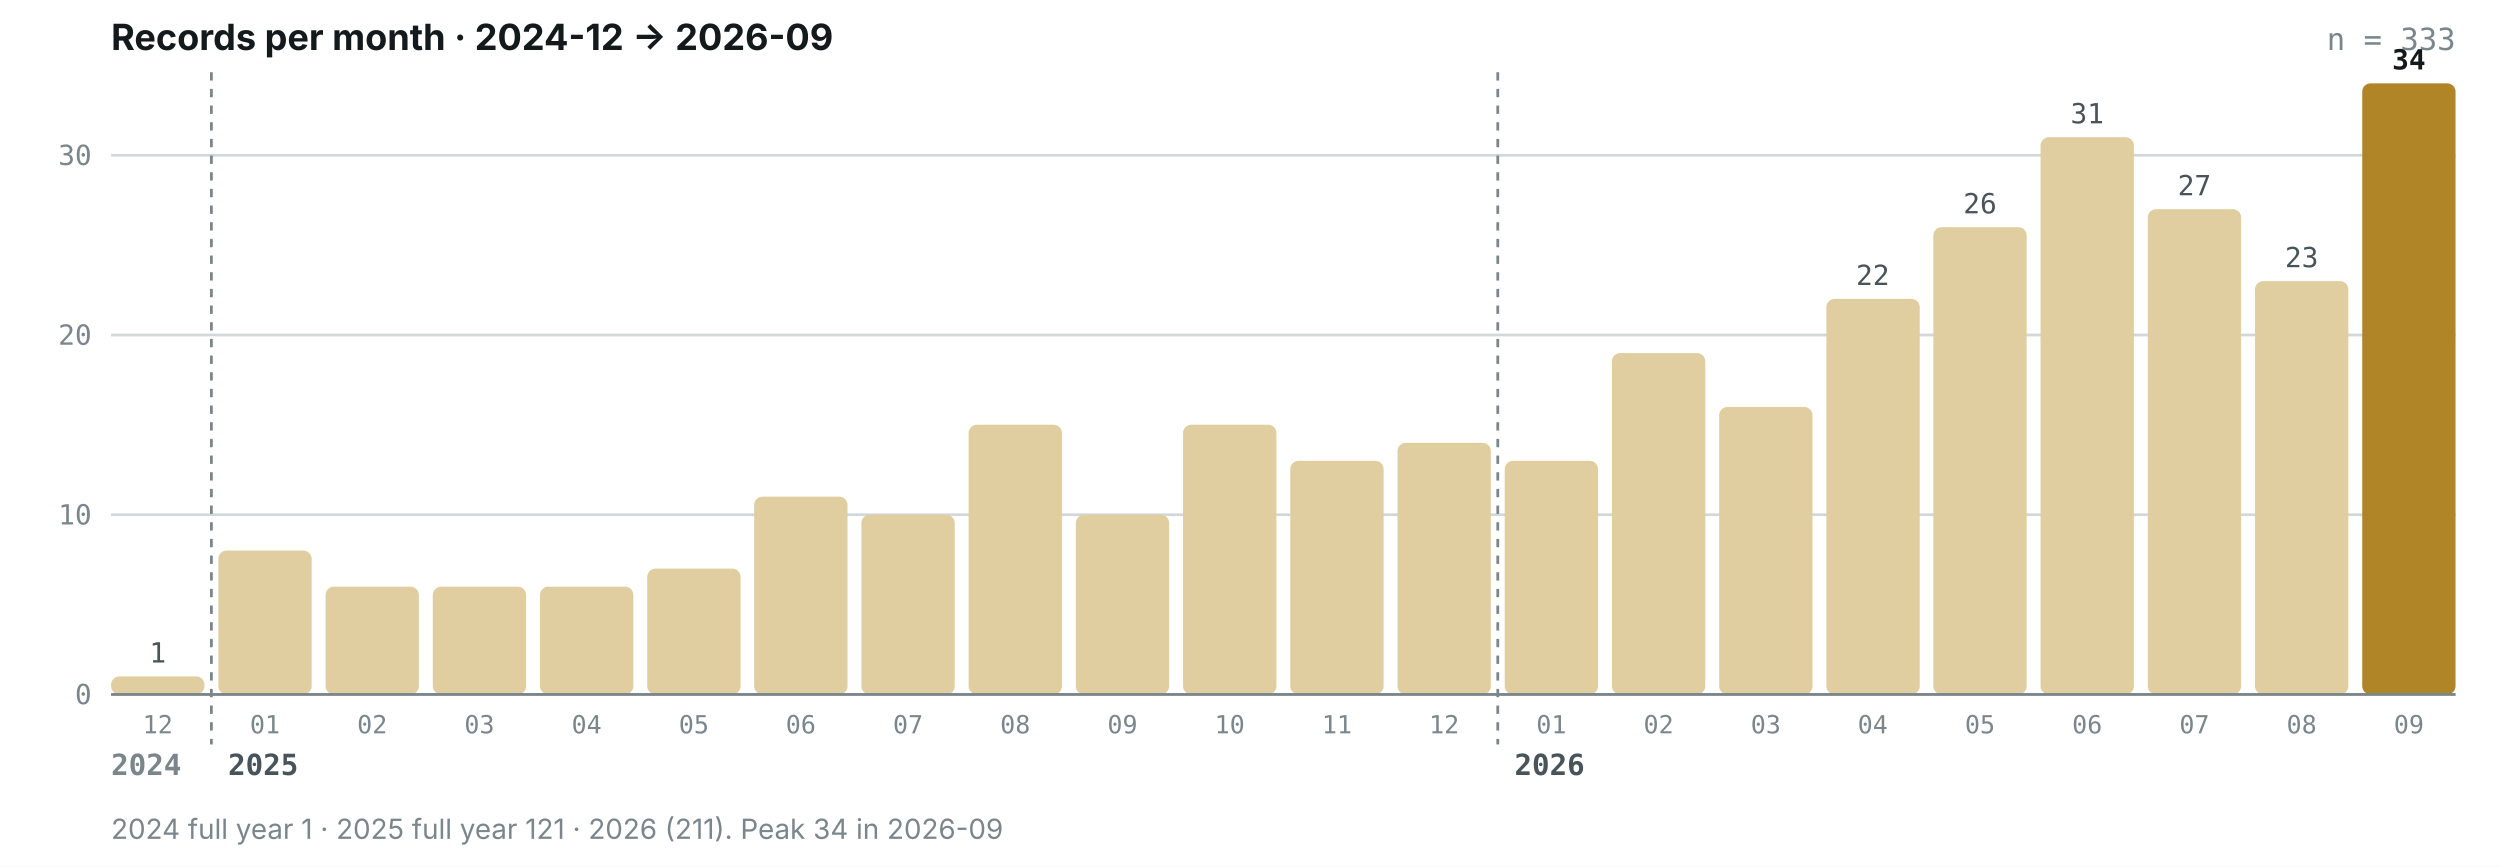
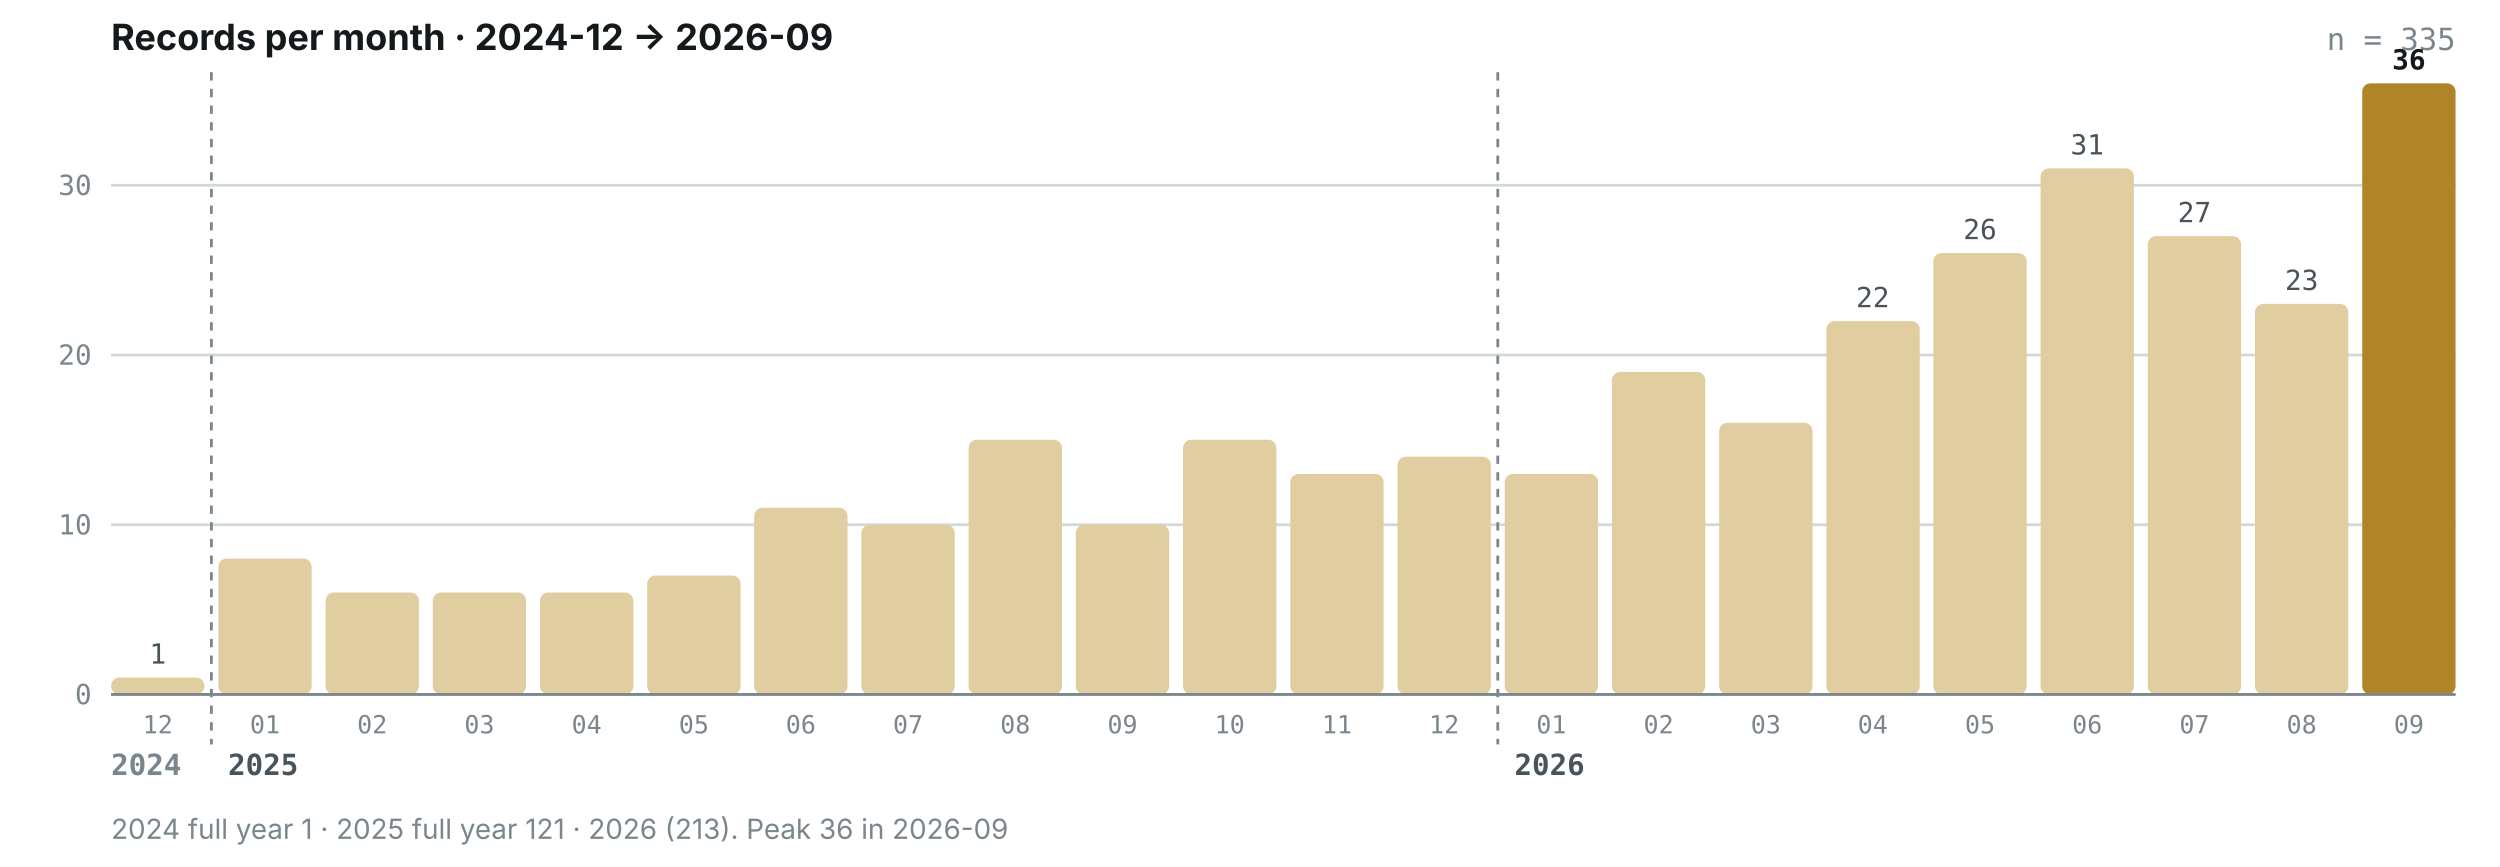
<svg xmlns="http://www.w3.org/2000/svg" viewBox="0 0 900 312" width="900" height="312" role="img" font-family="ui-sans-serif,-apple-system,'Segoe UI','PingFang SC','Microsoft YaHei',sans-serif">
  <rect width="900" height="312" fill="#FFFFFF" />
  <text x="40" y="18" font-size="13" font-weight="700" fill="#141A1C">Records per month · 2024-12 → 2026-09</text>
-   <text x="884" y="18" font-size="11" text-anchor="end" fill="#7A868C" font-family="ui-monospace,'SF Mono','Cascadia Mono','Consolas',monospace">n = 333</text>
+   <text x="884" y="18" font-size="11" text-anchor="end" fill="#7A868C" font-family="ui-monospace,'SF Mono','Cascadia Mono','Consolas',monospace">n = 335</text>
  <line x1="40" y1="250.0" x2="884" y2="250.0" stroke="#D2D8D8" stroke-width="1" />
  <text x="33" y="253.5" font-size="10" text-anchor="end" fill="#7A868C" font-family="ui-monospace,'SF Mono','Cascadia Mono','Consolas',monospace">0</text>
-   <line x1="40" y1="185.3" x2="884" y2="185.3" stroke="#D2D8D8" stroke-width="1" />
-   <text x="33" y="188.8" font-size="10" text-anchor="end" fill="#7A868C" font-family="ui-monospace,'SF Mono','Cascadia Mono','Consolas',monospace">10</text>
-   <line x1="40" y1="120.6" x2="884" y2="120.6" stroke="#D2D8D8" stroke-width="1" />
-   <text x="33" y="124.1" font-size="10" text-anchor="end" fill="#7A868C" font-family="ui-monospace,'SF Mono','Cascadia Mono','Consolas',monospace">20</text>
-   <line x1="40" y1="55.9" x2="884" y2="55.9" stroke="#D2D8D8" stroke-width="1" />
-   <text x="33" y="59.4" font-size="10" text-anchor="end" fill="#7A868C" font-family="ui-monospace,'SF Mono','Cascadia Mono','Consolas',monospace">30</text>
+   <line x1="40" y1="188.9" x2="884" y2="188.9" stroke="#D2D8D8" stroke-width="1" />
+   <text x="33" y="192.4" font-size="10" text-anchor="end" fill="#7A868C" font-family="ui-monospace,'SF Mono','Cascadia Mono','Consolas',monospace">10</text>
+   <line x1="40" y1="127.8" x2="884" y2="127.8" stroke="#D2D8D8" stroke-width="1" />
+   <text x="33" y="131.3" font-size="10" text-anchor="end" fill="#7A868C" font-family="ui-monospace,'SF Mono','Cascadia Mono','Consolas',monospace">20</text>
+   <line x1="40" y1="66.7" x2="884" y2="66.7" stroke="#D2D8D8" stroke-width="1" />
+   <text x="33" y="70.2" font-size="10" text-anchor="end" fill="#7A868C" font-family="ui-monospace,'SF Mono','Cascadia Mono','Consolas',monospace">30</text>
  <line x1="76.1" y1="26" x2="76.1" y2="268" stroke="#7A868C" stroke-width="1" stroke-dasharray="3 3" />
  <text x="82.1" y="279.0" font-size="10.5" font-weight="700" fill="#48545A" font-family="ui-monospace,'SF Mono','Cascadia Mono','Consolas',monospace">2025</text>
  <line x1="539.2" y1="26" x2="539.2" y2="268" stroke="#7A868C" stroke-width="1" stroke-dasharray="3 3" />
  <text x="545.2" y="279.0" font-size="10.5" font-weight="700" fill="#48545A" font-family="ui-monospace,'SF Mono','Cascadia Mono','Consolas',monospace">2026</text>
-   <rect x="40.0" y="243.5" width="33.6" height="6.5" rx="3" fill="#E0CDA0" />
-   <text x="56.8" y="238.5" font-size="10" text-anchor="middle" fill="#48545A" font-family="ui-monospace,'SF Mono','Cascadia Mono','Consolas',monospace" font-weight="500">1</text>
+   <rect x="40.0" y="243.9" width="33.6" height="6.1" rx="3" fill="#E0CDA0" />
+   <text x="56.8" y="238.9" font-size="10" text-anchor="middle" fill="#48545A" font-family="ui-monospace,'SF Mono','Cascadia Mono','Consolas',monospace" font-weight="500">1</text>
  <text x="56.8" y="264.0" font-size="9" text-anchor="middle" fill="#7A868C" font-family="ui-monospace,'SF Mono','Cascadia Mono','Consolas',monospace">12</text>
-   <rect x="78.6" y="198.2" width="33.6" height="51.8" rx="3" fill="#E0CDA0" />
+   <rect x="78.6" y="201.1" width="33.6" height="48.9" rx="3" fill="#E0CDA0" />
  <text x="95.4" y="264.0" font-size="9" text-anchor="middle" fill="#7A868C" font-family="ui-monospace,'SF Mono','Cascadia Mono','Consolas',monospace">01</text>
-   <rect x="117.2" y="211.2" width="33.6" height="38.8" rx="3" fill="#E0CDA0" />
+   <rect x="117.2" y="213.3" width="33.6" height="36.7" rx="3" fill="#E0CDA0" />
  <text x="134.0" y="264.0" font-size="9" text-anchor="middle" fill="#7A868C" font-family="ui-monospace,'SF Mono','Cascadia Mono','Consolas',monospace">02</text>
-   <rect x="155.8" y="211.2" width="33.6" height="38.8" rx="3" fill="#E0CDA0" />
+   <rect x="155.8" y="213.3" width="33.6" height="36.7" rx="3" fill="#E0CDA0" />
  <text x="172.6" y="264.0" font-size="9" text-anchor="middle" fill="#7A868C" font-family="ui-monospace,'SF Mono','Cascadia Mono','Consolas',monospace">03</text>
-   <rect x="194.4" y="211.2" width="33.6" height="38.8" rx="3" fill="#E0CDA0" />
+   <rect x="194.4" y="213.3" width="33.6" height="36.7" rx="3" fill="#E0CDA0" />
  <text x="211.2" y="264.0" font-size="9" text-anchor="middle" fill="#7A868C" font-family="ui-monospace,'SF Mono','Cascadia Mono','Consolas',monospace">04</text>
-   <rect x="233.0" y="204.7" width="33.6" height="45.3" rx="3" fill="#E0CDA0" />
+   <rect x="233.0" y="207.2" width="33.6" height="42.8" rx="3" fill="#E0CDA0" />
  <text x="249.8" y="264.0" font-size="9" text-anchor="middle" fill="#7A868C" font-family="ui-monospace,'SF Mono','Cascadia Mono','Consolas',monospace">05</text>
-   <rect x="271.5" y="178.8" width="33.6" height="71.2" rx="3" fill="#E0CDA0" />
+   <rect x="271.5" y="182.8" width="33.6" height="67.2" rx="3" fill="#E0CDA0" />
  <text x="288.3" y="264.0" font-size="9" text-anchor="middle" fill="#7A868C" font-family="ui-monospace,'SF Mono','Cascadia Mono','Consolas',monospace">06</text>
-   <rect x="310.1" y="185.3" width="33.6" height="64.7" rx="3" fill="#E0CDA0" />
+   <rect x="310.1" y="188.9" width="33.6" height="61.1" rx="3" fill="#E0CDA0" />
  <text x="326.9" y="264.0" font-size="9" text-anchor="middle" fill="#7A868C" font-family="ui-monospace,'SF Mono','Cascadia Mono','Consolas',monospace">07</text>
-   <rect x="348.7" y="152.9" width="33.6" height="97.1" rx="3" fill="#E0CDA0" />
+   <rect x="348.7" y="158.3" width="33.6" height="91.7" rx="3" fill="#E0CDA0" />
  <text x="365.5" y="264.0" font-size="9" text-anchor="middle" fill="#7A868C" font-family="ui-monospace,'SF Mono','Cascadia Mono','Consolas',monospace">08</text>
-   <rect x="387.3" y="185.3" width="33.6" height="64.7" rx="3" fill="#E0CDA0" />
+   <rect x="387.3" y="188.9" width="33.6" height="61.1" rx="3" fill="#E0CDA0" />
  <text x="404.1" y="264.0" font-size="9" text-anchor="middle" fill="#7A868C" font-family="ui-monospace,'SF Mono','Cascadia Mono','Consolas',monospace">09</text>
-   <rect x="425.9" y="152.9" width="33.6" height="97.1" rx="3" fill="#E0CDA0" />
+   <rect x="425.9" y="158.3" width="33.6" height="91.7" rx="3" fill="#E0CDA0" />
  <text x="442.7" y="264.0" font-size="9" text-anchor="middle" fill="#7A868C" font-family="ui-monospace,'SF Mono','Cascadia Mono','Consolas',monospace">10</text>
-   <rect x="464.5" y="165.9" width="33.6" height="84.1" rx="3" fill="#E0CDA0" />
+   <rect x="464.5" y="170.6" width="33.6" height="79.4" rx="3" fill="#E0CDA0" />
  <text x="481.3" y="264.0" font-size="9" text-anchor="middle" fill="#7A868C" font-family="ui-monospace,'SF Mono','Cascadia Mono','Consolas',monospace">11</text>
-   <rect x="503.1" y="159.4" width="33.6" height="90.6" rx="3" fill="#E0CDA0" />
+   <rect x="503.1" y="164.4" width="33.6" height="85.6" rx="3" fill="#E0CDA0" />
  <text x="519.9" y="264.0" font-size="9" text-anchor="middle" fill="#7A868C" font-family="ui-monospace,'SF Mono','Cascadia Mono','Consolas',monospace">12</text>
-   <rect x="541.7" y="165.9" width="33.6" height="84.1" rx="3" fill="#E0CDA0" />
+   <rect x="541.7" y="170.6" width="33.6" height="79.4" rx="3" fill="#E0CDA0" />
  <text x="558.5" y="264.0" font-size="9" text-anchor="middle" fill="#7A868C" font-family="ui-monospace,'SF Mono','Cascadia Mono','Consolas',monospace">01</text>
-   <rect x="580.3" y="127.1" width="33.6" height="122.9" rx="3" fill="#E0CDA0" />
+   <rect x="580.3" y="133.9" width="33.6" height="116.1" rx="3" fill="#E0CDA0" />
  <text x="597.1" y="264.0" font-size="9" text-anchor="middle" fill="#7A868C" font-family="ui-monospace,'SF Mono','Cascadia Mono','Consolas',monospace">02</text>
-   <rect x="618.9" y="146.5" width="33.6" height="103.5" rx="3" fill="#E0CDA0" />
+   <rect x="618.9" y="152.2" width="33.6" height="97.8" rx="3" fill="#E0CDA0" />
  <text x="635.7" y="264.0" font-size="9" text-anchor="middle" fill="#7A868C" font-family="ui-monospace,'SF Mono','Cascadia Mono','Consolas',monospace">03</text>
-   <rect x="657.5" y="107.6" width="33.6" height="142.4" rx="3" fill="#E0CDA0" />
-   <text x="674.2" y="102.6" font-size="10" text-anchor="middle" fill="#48545A" font-family="ui-monospace,'SF Mono','Cascadia Mono','Consolas',monospace" font-weight="500">22</text>
+   <rect x="657.5" y="115.6" width="33.6" height="134.4" rx="3" fill="#E0CDA0" />
+   <text x="674.2" y="110.6" font-size="10" text-anchor="middle" fill="#48545A" font-family="ui-monospace,'SF Mono','Cascadia Mono','Consolas',monospace" font-weight="500">22</text>
  <text x="674.2" y="264.0" font-size="9" text-anchor="middle" fill="#7A868C" font-family="ui-monospace,'SF Mono','Cascadia Mono','Consolas',monospace">04</text>
-   <rect x="696.0" y="81.8" width="33.6" height="168.2" rx="3" fill="#E0CDA0" />
-   <text x="712.8" y="76.8" font-size="10" text-anchor="middle" fill="#48545A" font-family="ui-monospace,'SF Mono','Cascadia Mono','Consolas',monospace" font-weight="500">26</text>
+   <rect x="696.0" y="91.1" width="33.6" height="158.9" rx="3" fill="#E0CDA0" />
+   <text x="712.8" y="86.1" font-size="10" text-anchor="middle" fill="#48545A" font-family="ui-monospace,'SF Mono','Cascadia Mono','Consolas',monospace" font-weight="500">26</text>
  <text x="712.8" y="264.0" font-size="9" text-anchor="middle" fill="#7A868C" font-family="ui-monospace,'SF Mono','Cascadia Mono','Consolas',monospace">05</text>
-   <rect x="734.6" y="49.4" width="33.6" height="200.6" rx="3" fill="#E0CDA0" />
-   <text x="751.4" y="44.4" font-size="10" text-anchor="middle" fill="#48545A" font-family="ui-monospace,'SF Mono','Cascadia Mono','Consolas',monospace" font-weight="500">31</text>
+   <rect x="734.6" y="60.6" width="33.6" height="189.4" rx="3" fill="#E0CDA0" />
+   <text x="751.4" y="55.6" font-size="10" text-anchor="middle" fill="#48545A" font-family="ui-monospace,'SF Mono','Cascadia Mono','Consolas',monospace" font-weight="500">31</text>
  <text x="751.4" y="264.0" font-size="9" text-anchor="middle" fill="#7A868C" font-family="ui-monospace,'SF Mono','Cascadia Mono','Consolas',monospace">06</text>
-   <rect x="773.2" y="75.3" width="33.6" height="174.7" rx="3" fill="#E0CDA0" />
-   <text x="790.0" y="70.3" font-size="10" text-anchor="middle" fill="#48545A" font-family="ui-monospace,'SF Mono','Cascadia Mono','Consolas',monospace" font-weight="500">27</text>
+   <rect x="773.2" y="85.0" width="33.6" height="165.0" rx="3" fill="#E0CDA0" />
+   <text x="790.0" y="80.0" font-size="10" text-anchor="middle" fill="#48545A" font-family="ui-monospace,'SF Mono','Cascadia Mono','Consolas',monospace" font-weight="500">27</text>
  <text x="790.0" y="264.0" font-size="9" text-anchor="middle" fill="#7A868C" font-family="ui-monospace,'SF Mono','Cascadia Mono','Consolas',monospace">07</text>
-   <rect x="811.8" y="101.2" width="33.6" height="148.8" rx="3" fill="#E0CDA0" />
-   <text x="828.6" y="96.2" font-size="10" text-anchor="middle" fill="#48545A" font-family="ui-monospace,'SF Mono','Cascadia Mono','Consolas',monospace" font-weight="500">23</text>
+   <rect x="811.8" y="109.4" width="33.6" height="140.6" rx="3" fill="#E0CDA0" />
+   <text x="828.6" y="104.4" font-size="10" text-anchor="middle" fill="#48545A" font-family="ui-monospace,'SF Mono','Cascadia Mono','Consolas',monospace" font-weight="500">23</text>
  <text x="828.6" y="264.0" font-size="9" text-anchor="middle" fill="#7A868C" font-family="ui-monospace,'SF Mono','Cascadia Mono','Consolas',monospace">08</text>
  <rect x="850.4" y="30.0" width="33.6" height="220.0" rx="3" fill="#B08528" />
-   <text x="867.2" y="25.0" font-size="10" text-anchor="middle" fill="#141A1C" font-family="ui-monospace,'SF Mono','Cascadia Mono','Consolas',monospace" font-weight="700">34</text>
+   <text x="867.2" y="25.0" font-size="10" text-anchor="middle" fill="#141A1C" font-family="ui-monospace,'SF Mono','Cascadia Mono','Consolas',monospace" font-weight="700">36</text>
  <text x="867.2" y="264.0" font-size="9" text-anchor="middle" fill="#7A868C" font-family="ui-monospace,'SF Mono','Cascadia Mono','Consolas',monospace">09</text>
  <line x1="40" y1="250" x2="884" y2="250" stroke="#7A868C" stroke-width="1" />
  <text x="40" y="279.0" font-size="10.5" font-weight="700" fill="#7A868C" font-family="ui-monospace,'SF Mono','Cascadia Mono','Consolas',monospace">2024</text>
-   <text x="40" y="302" font-size="10" fill="#7A868C">2024 full year 1 · 2025 full year 121 · 2026 (211). Peak 34 in 2026-09</text>
+   <text x="40" y="302" font-size="10" fill="#7A868C">2024 full year 1 · 2025 full year 121 · 2026 (213). Peak 36 in 2026-09</text>
</svg>
